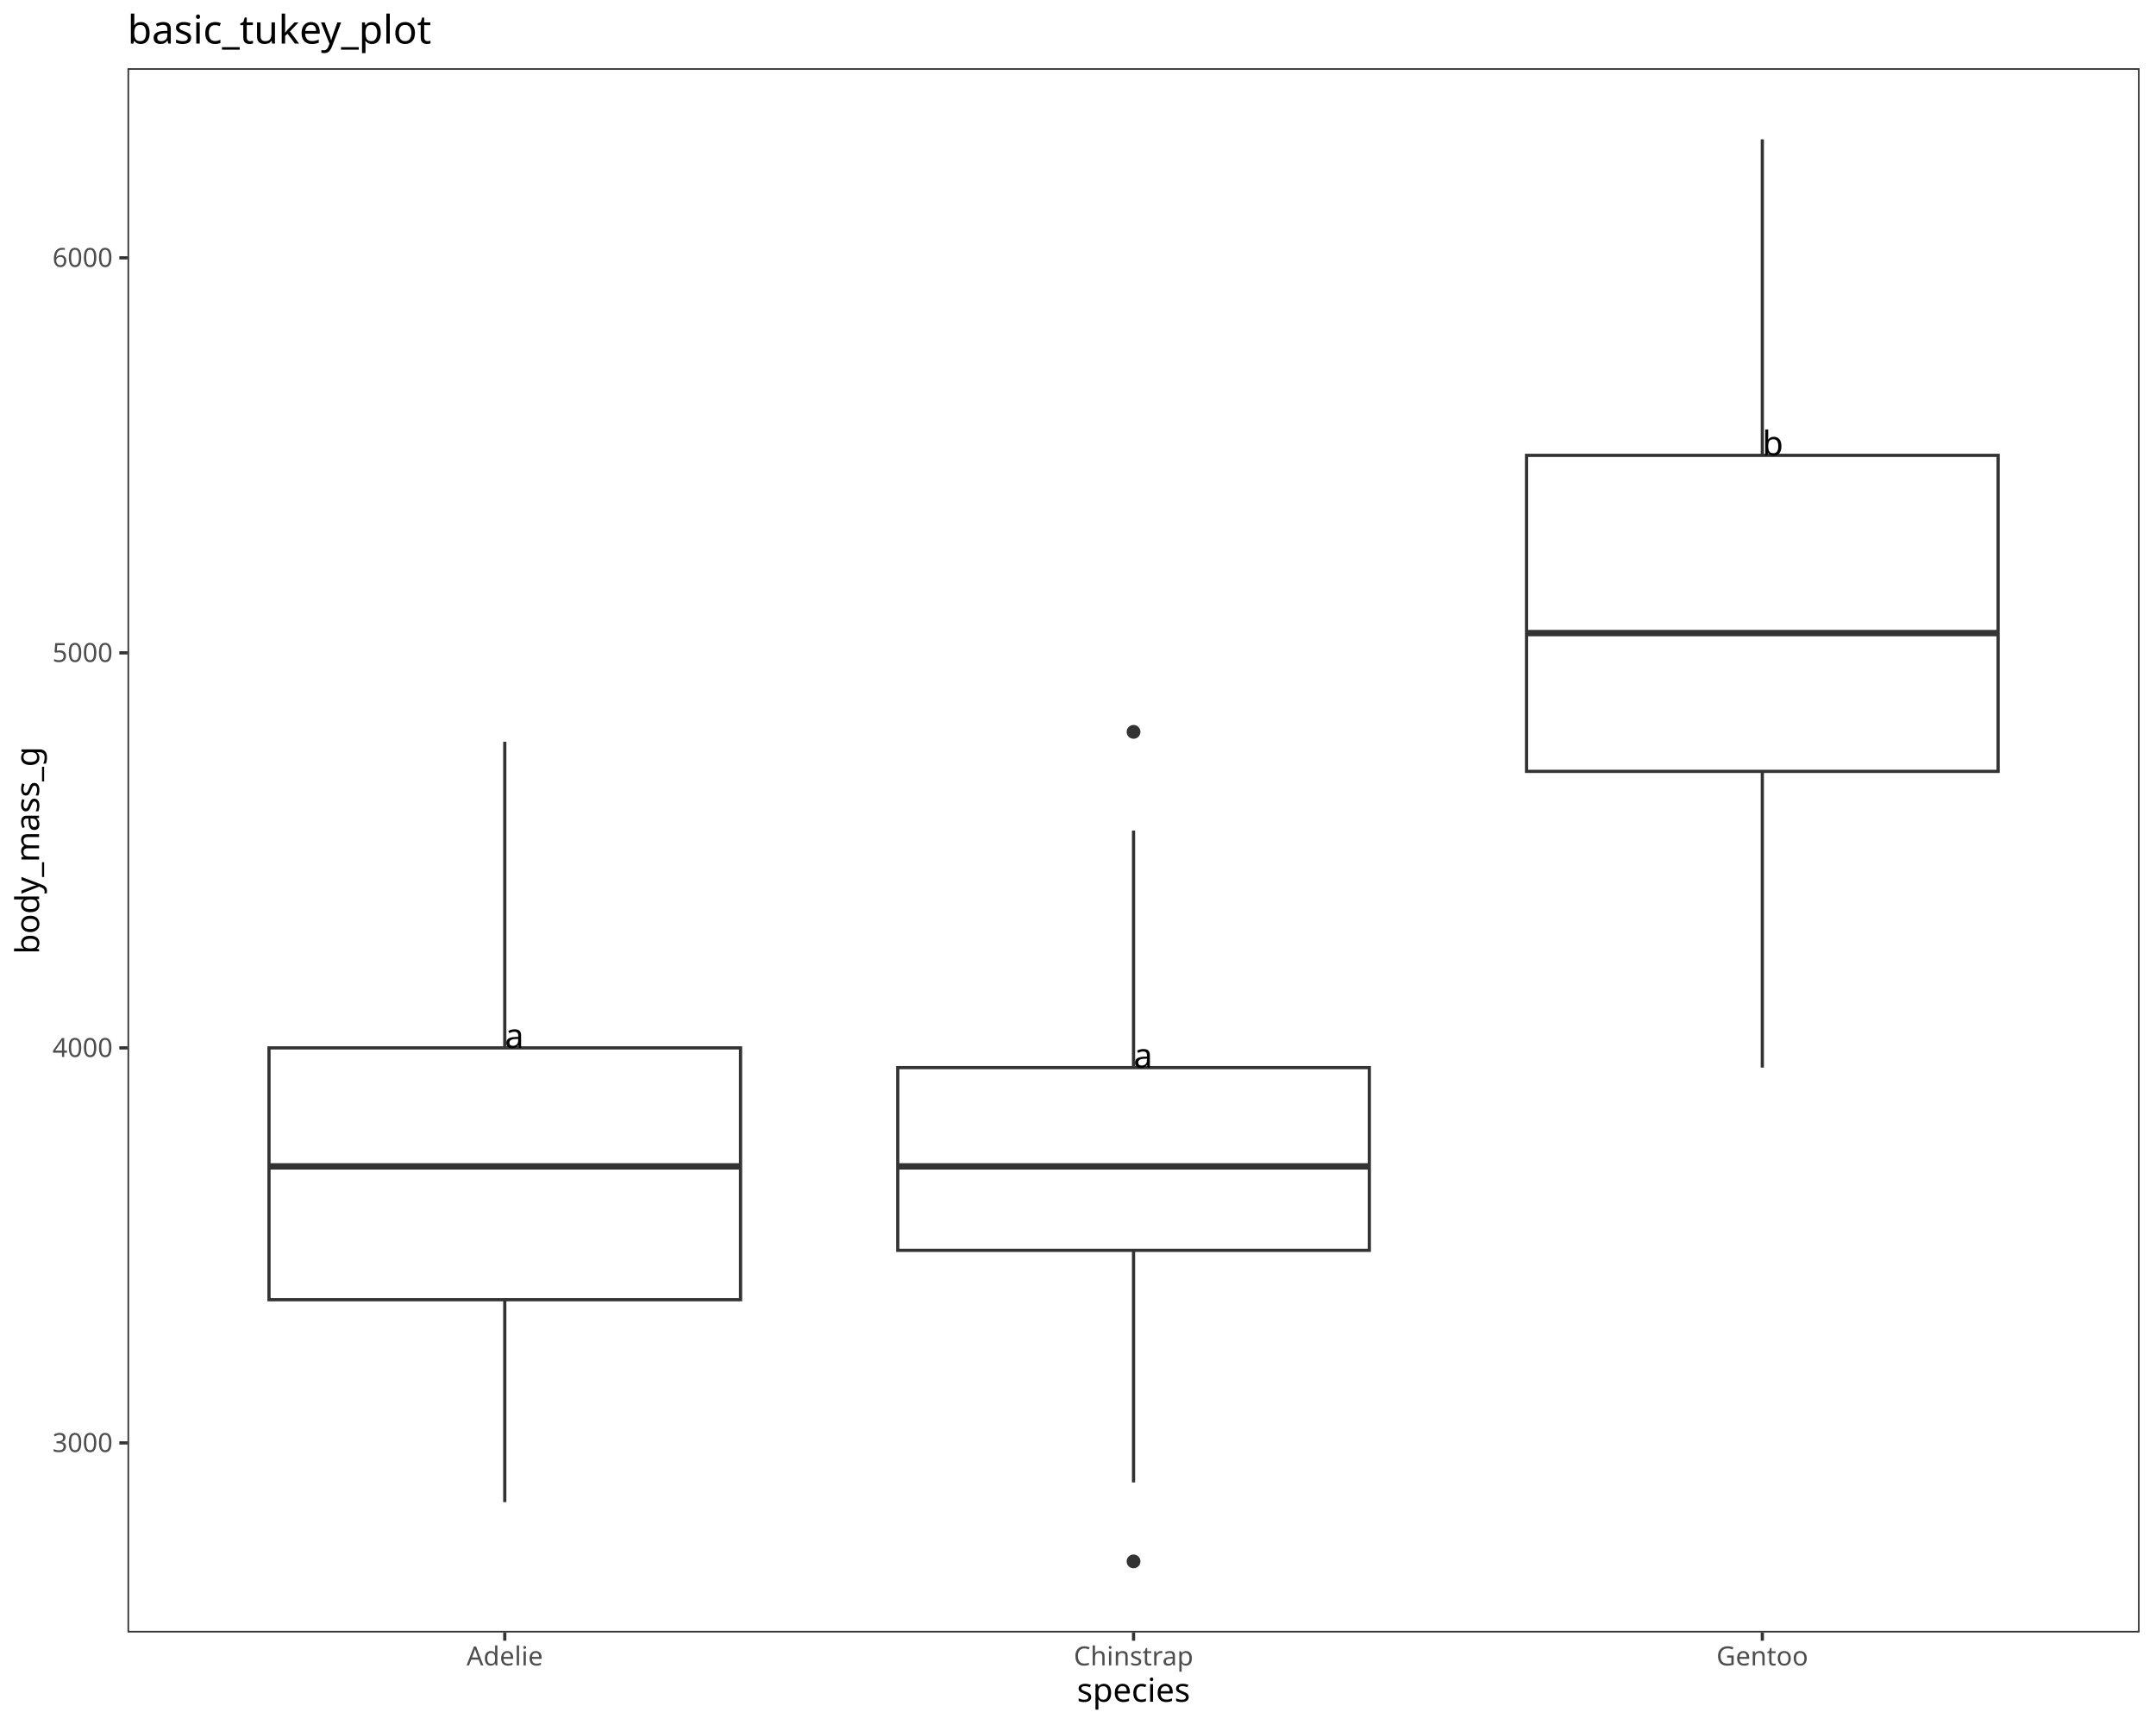
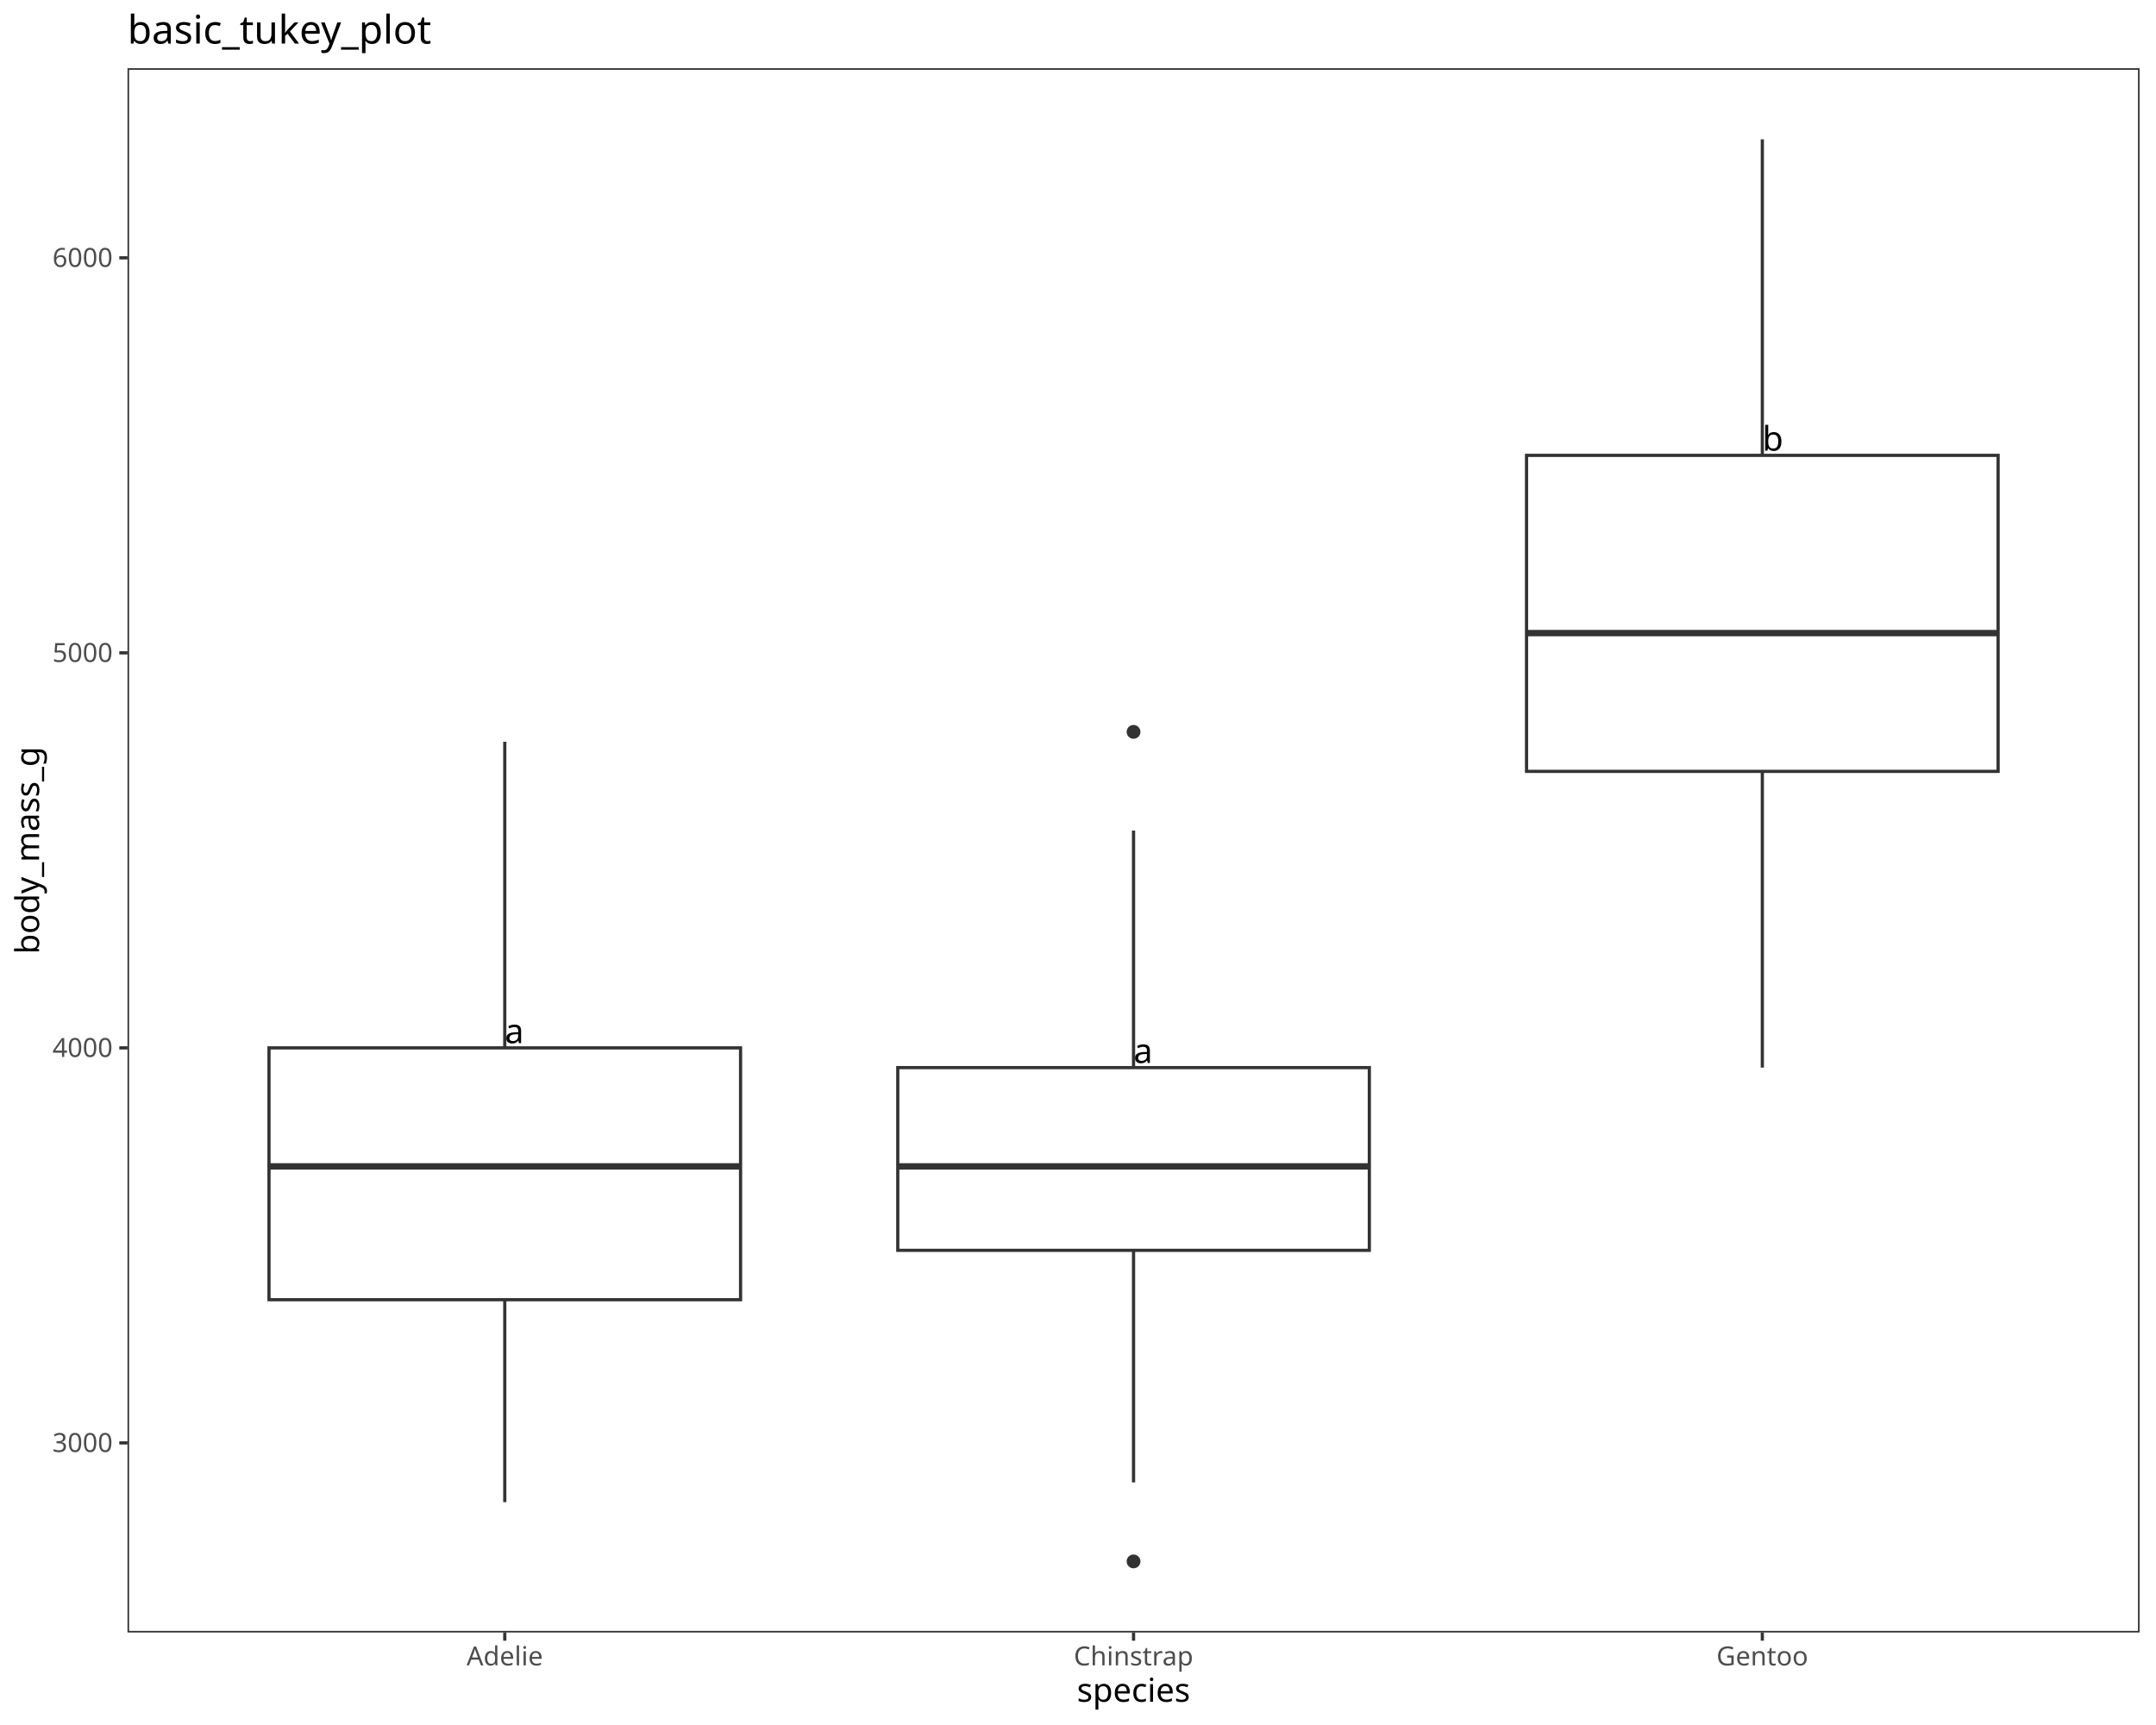
<svg xmlns="http://www.w3.org/2000/svg" class="svglite" data-engine-version="2.0" width="720.00pt" height="576.00pt" viewBox="0 0 720.00 576.00">
  <defs>
    <style type="text/css">
    .svglite line, .svglite polyline, .svglite polygon, .svglite path, .svglite rect, .svglite circle {
      fill: none;
      stroke: #000000;
      stroke-linecap: round;
      stroke-linejoin: round;
      stroke-miterlimit: 10.00;
    }
  </style>
  </defs>
  <rect width="100%" height="100%" style="stroke: none; fill: #FFFFFF;" />
  <defs>
    <clipPath id="cpMC4wMHw3MjAuMDB8MC4wMHw1NzYuMDA=">
      <rect x="0.00" y="0.00" width="720.00" height="576.00" />
    </clipPath>
  </defs>
  <g clip-path="url(#cpMC4wMHw3MjAuMDB8MC4wMHw1NzYuMDA=)">
    <rect x="0.00" y="0.00" width="720.00" height="576.00" style="stroke-width: 1.07; stroke: #FFFFFF; fill: #FFFFFF;" />
  </g>
  <defs>
    <clipPath id="cpNDIuNTh8NzE0LjUyfDIyLjc4fDU0NS4xMQ==">
      <rect x="42.58" y="22.78" width="671.94" height="522.33" />
    </clipPath>
  </defs>
  <g clip-path="url(#cpNDIuNTh8NzE0LjUyfDIyLjc4fDU0NS4xMQ==)">
    <rect x="42.58" y="22.78" width="671.94" height="522.33" style="stroke-width: 1.07; stroke: none; fill: #FFFFFF;" />
    <line x1="168.57" y1="349.90" x2="168.57" y2="247.68" style="stroke-width: 1.07; stroke: #333333; stroke-linecap: butt;" />
    <line x1="168.57" y1="433.99" x2="168.57" y2="501.59" style="stroke-width: 1.07; stroke: #333333; stroke-linecap: butt;" />
    <polygon points="89.83,349.90 89.83,433.99 247.31,433.99 247.31,349.90 89.83,349.90 " style="stroke-width: 1.07; stroke: #333333; stroke-linecap: butt; stroke-linejoin: miter; fill: #FFFFFF;" />
    <line x1="89.83" y1="389.47" x2="247.31" y2="389.47" style="stroke-width: 2.13; stroke: #333333; stroke-linecap: butt; stroke-linejoin: miter;" />
    <circle cx="378.55" cy="244.38" r="1.95" style="stroke-width: 0.71; stroke: #333333; fill: #333333;" />
    <circle cx="378.55" cy="521.37" r="1.95" style="stroke-width: 0.71; stroke: #333333; fill: #333333;" />
    <line x1="378.55" y1="356.49" x2="378.55" y2="277.35" style="stroke-width: 1.07; stroke: #333333; stroke-linecap: butt;" />
    <line x1="378.55" y1="417.50" x2="378.55" y2="494.99" style="stroke-width: 1.07; stroke: #333333; stroke-linecap: butt;" />
    <polygon points="299.81,356.49 299.81,417.50 457.29,417.50 457.29,356.49 299.81,356.49 " style="stroke-width: 1.07; stroke: #333333; stroke-linecap: butt; stroke-linejoin: miter; fill: #FFFFFF;" />
    <line x1="299.81" y1="389.47" x2="457.29" y2="389.47" style="stroke-width: 2.13; stroke: #333333; stroke-linecap: butt; stroke-linejoin: miter;" />
    <line x1="588.53" y1="152.05" x2="588.53" y2="46.53" style="stroke-width: 1.07; stroke: #333333; stroke-linecap: butt;" />
    <line x1="588.53" y1="257.57" x2="588.53" y2="356.49" style="stroke-width: 1.07; stroke: #333333; stroke-linecap: butt;" />
    <polygon points="509.79,152.05 509.79,257.57 667.27,257.57 667.27,152.05 509.79,152.05 " style="stroke-width: 1.07; stroke: #333333; stroke-linecap: butt; stroke-linejoin: miter; fill: #FFFFFF;" />
    <line x1="509.79" y1="211.40" x2="667.27" y2="211.40" style="stroke-width: 2.13; stroke: #333333; stroke-linecap: butt; stroke-linejoin: miter;" />
-     <text x="378.55" y="356.49" style="font-size: 11.38px; font-family: sans;" textLength="6.33px" lengthAdjust="spacingAndGlyphs">a</text>
-     <text x="588.53" y="152.05" style="font-size: 11.38px; font-family: sans;" textLength="6.33px" lengthAdjust="spacingAndGlyphs">b</text>
-     <text x="168.57" y="349.90" style="font-size: 11.38px; font-family: sans;" textLength="6.33px" lengthAdjust="spacingAndGlyphs">a</text>
+     <text x="378.55" y="354.93" style="font-size: 11.38px; font-family: sans;" textLength="6.33px" lengthAdjust="spacingAndGlyphs">a</text>
+     <text x="588.53" y="150.48" style="font-size: 11.38px; font-family: sans;" textLength="6.33px" lengthAdjust="spacingAndGlyphs">b</text>
+     <text x="168.57" y="348.33" style="font-size: 11.38px; font-family: sans;" textLength="6.33px" lengthAdjust="spacingAndGlyphs">a</text>
    <rect x="42.58" y="22.78" width="671.94" height="522.33" style="stroke-width: 1.07; stroke: #333333;" />
  </g>
  <g clip-path="url(#cpMC4wMHw3MjAuMDB8MC4wMHw1NzYuMDA=)">
    <text x="37.65" y="484.83" text-anchor="end" style="font-size: 8.80px; fill: #4D4D4D; font-family: sans;" textLength="19.58px" lengthAdjust="spacingAndGlyphs">3000</text>
    <text x="37.65" y="352.93" text-anchor="end" style="font-size: 8.80px; fill: #4D4D4D; font-family: sans;" textLength="19.58px" lengthAdjust="spacingAndGlyphs">4000</text>
    <text x="37.65" y="221.03" text-anchor="end" style="font-size: 8.80px; fill: #4D4D4D; font-family: sans;" textLength="19.58px" lengthAdjust="spacingAndGlyphs">5000</text>
    <text x="37.65" y="89.12" text-anchor="end" style="font-size: 8.80px; fill: #4D4D4D; font-family: sans;" textLength="19.58px" lengthAdjust="spacingAndGlyphs">6000</text>
    <polyline points="39.84,481.80 42.58,481.80 " style="stroke-width: 1.07; stroke: #333333; stroke-linecap: butt;" />
    <polyline points="39.84,349.90 42.58,349.90 " style="stroke-width: 1.07; stroke: #333333; stroke-linecap: butt;" />
    <polyline points="39.84,218.00 42.58,218.00 " style="stroke-width: 1.07; stroke: #333333; stroke-linecap: butt;" />
    <polyline points="39.84,86.10 42.58,86.10 " style="stroke-width: 1.07; stroke: #333333; stroke-linecap: butt;" />
    <polyline points="168.57,547.85 168.57,545.11 " style="stroke-width: 1.07; stroke: #333333; stroke-linecap: butt;" />
    <polyline points="378.55,547.85 378.55,545.11 " style="stroke-width: 1.07; stroke: #333333; stroke-linecap: butt;" />
    <polyline points="588.53,547.85 588.53,545.11 " style="stroke-width: 1.07; stroke: #333333; stroke-linecap: butt;" />
    <text x="168.57" y="556.10" text-anchor="middle" style="font-size: 8.80px; fill: #4D4D4D; font-family: sans;" textLength="24.46px" lengthAdjust="spacingAndGlyphs">Adelie</text>
    <text x="378.55" y="556.10" text-anchor="middle" style="font-size: 8.80px; fill: #4D4D4D; font-family: sans;" textLength="37.67px" lengthAdjust="spacingAndGlyphs">Chinstrap</text>
    <text x="588.53" y="556.10" text-anchor="middle" style="font-size: 8.80px; fill: #4D4D4D; font-family: sans;" textLength="28.87px" lengthAdjust="spacingAndGlyphs">Gentoo</text>
    <text x="378.55" y="568.24" text-anchor="middle" style="font-size: 11.00px; font-family: sans;" textLength="37.31px" lengthAdjust="spacingAndGlyphs">species</text>
    <text transform="translate(13.05,283.95) rotate(-90)" text-anchor="middle" style="font-size: 11.00px; font-family: sans;" textLength="68.51px" lengthAdjust="spacingAndGlyphs">body_mass_g</text>
    <text x="42.58" y="14.56" style="font-size: 13.20px; font-family: sans;" textLength="98.35px" lengthAdjust="spacingAndGlyphs">basic_tukey_plot</text>
  </g>
</svg>
